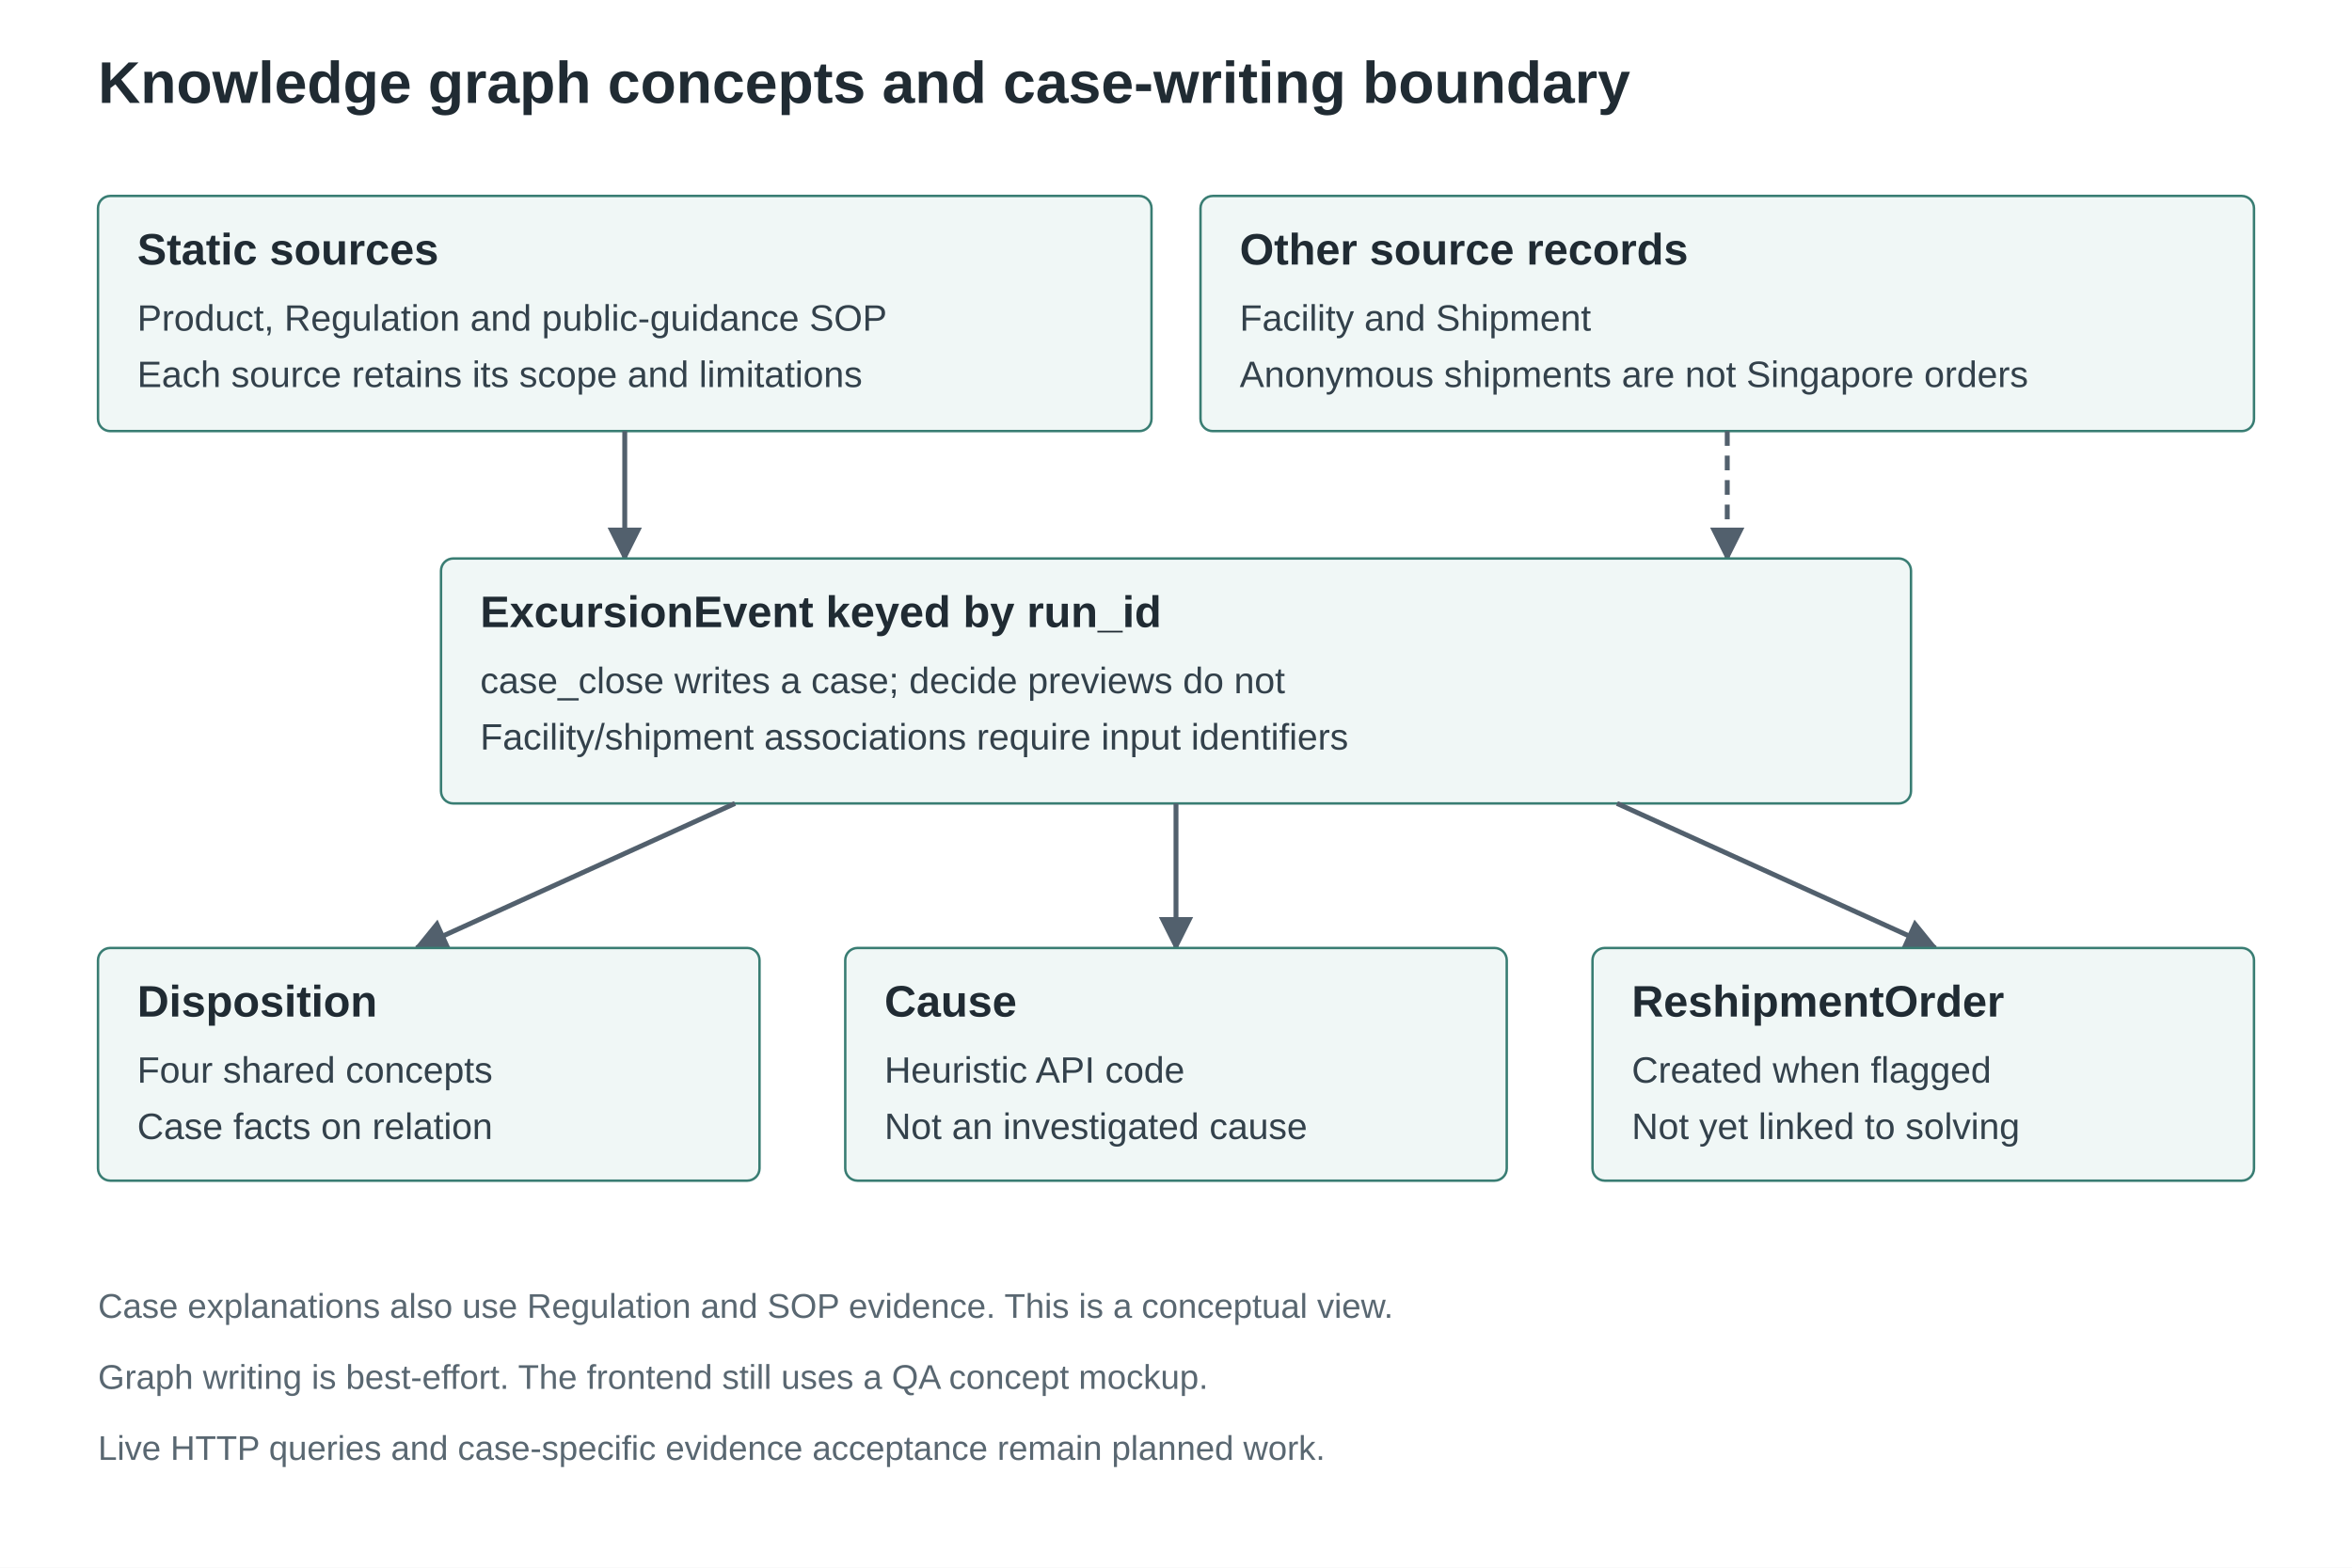
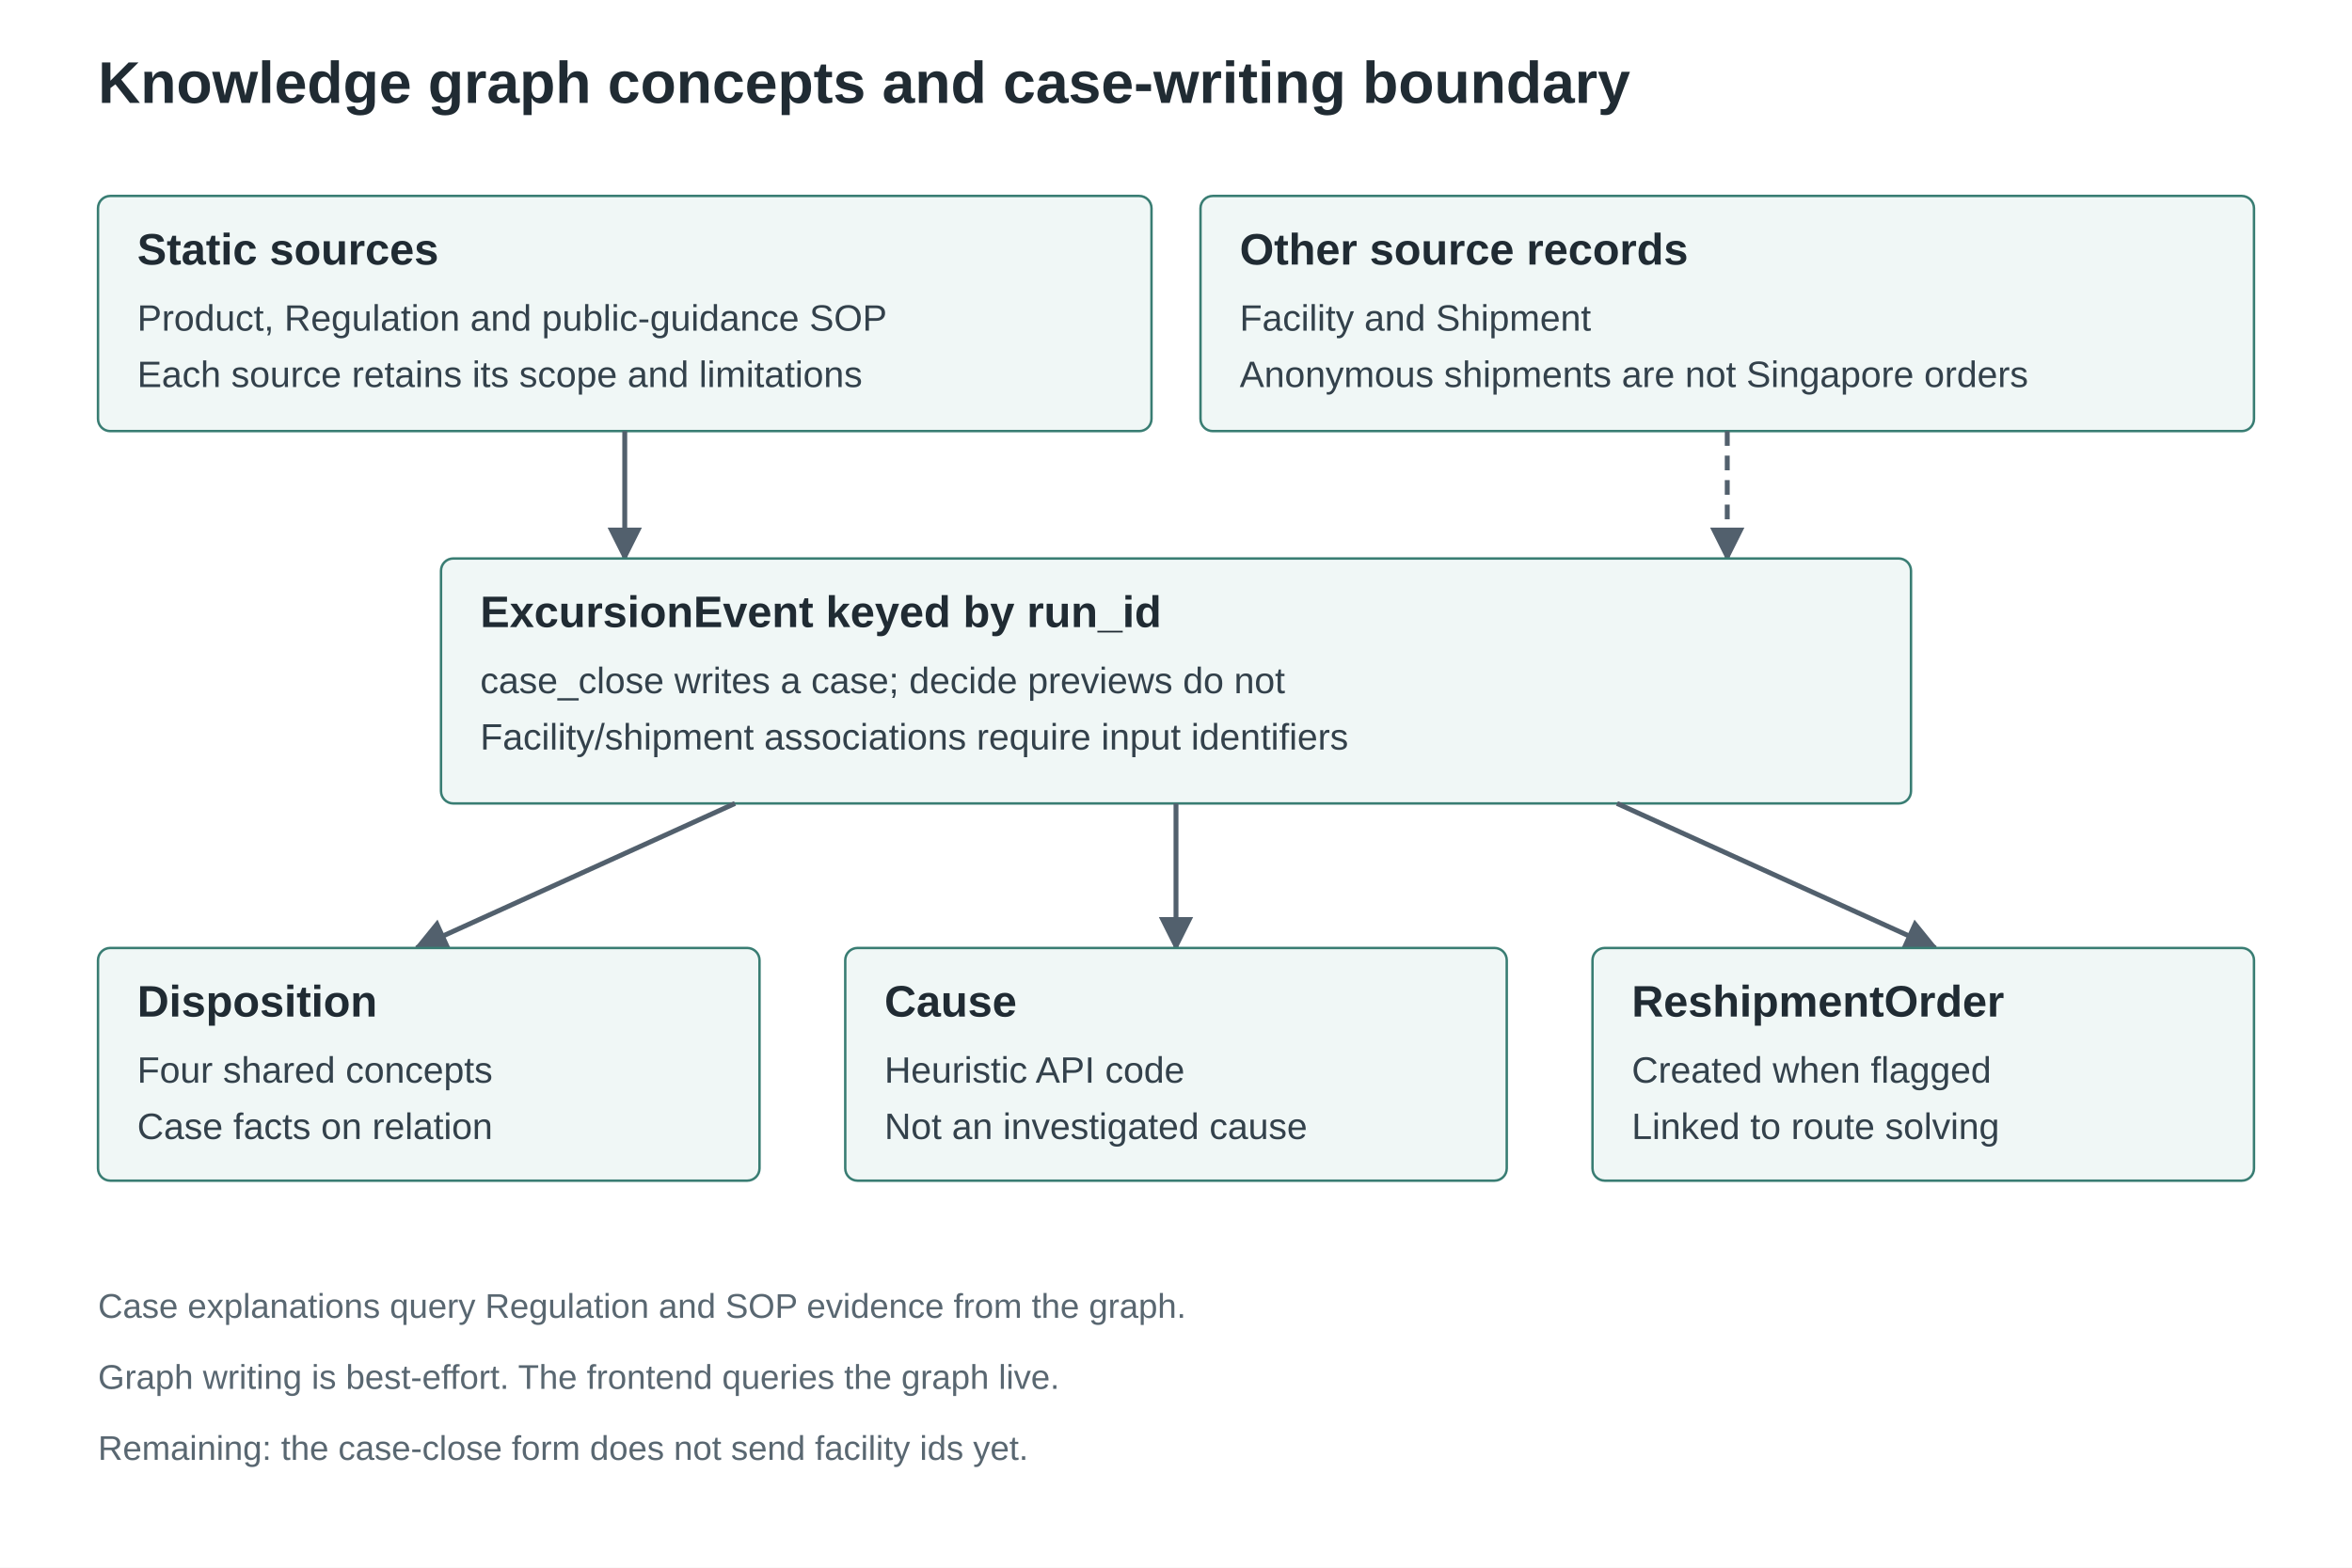
<svg xmlns="http://www.w3.org/2000/svg" viewBox="0 0 960 640" font-family="Arial, Helvetica, sans-serif" role="img" aria-label="Knowledge graph concepts and case-writing boundary">
  <rect width="960" height="640" fill="#ffffff" />
  <defs>
    <marker id="arrow" viewBox="0 0 10 10" refX="9" refY="5" markerWidth="7" markerHeight="7" orient="auto-start-reverse">
      <path d="M0,0 L10,5 L0,10 z" fill="#52606d" />
    </marker>
  </defs>
  <text x="40" y="42" font-size="24" font-weight="700" fill="#202b33">Knowledge graph concepts and case-writing boundary</text>
  <rect x="40" y="80" width="430" height="96" rx="5" fill="#f0f7f6" stroke="#397d73" />
  <text x="56" y="108" font-size="18" fill="#202b33" font-weight="700">Static sources</text>
  <text x="56" y="135" font-size="15" fill="#33414b">Product, Regulation and public-guidance SOP</text>
  <text x="56" y="158" font-size="15" fill="#33414b">Each source retains its scope and limitations</text>
  <rect x="490" y="80" width="430" height="96" rx="5" fill="#f0f7f6" stroke="#397d73" />
  <text x="506" y="108" font-size="18" fill="#202b33" font-weight="700">Other source records</text>
  <text x="506" y="135" font-size="15" fill="#33414b">Facility and Shipment</text>
  <text x="506" y="158" font-size="15" fill="#33414b">Anonymous shipments are not Singapore orders</text>
  <line x1="255" y1="176" x2="255" y2="228" stroke="#52606d" stroke-width="2" marker-end="url(#arrow)" />
  <line x1="705" y1="176" x2="705" y2="228" stroke="#52606d" stroke-width="2" stroke-dasharray="6 4" marker-end="url(#arrow)" />
  <rect x="180" y="228" width="600" height="100" rx="5" fill="#f0f7f6" stroke="#397d73" />
  <text x="196" y="256" font-size="18" fill="#202b33" font-weight="700">ExcursionEvent keyed by run_id</text>
  <text x="196" y="283" font-size="15" fill="#33414b">case_close writes a case; decide previews do not</text>
  <text x="196" y="306" font-size="15" fill="#33414b">Facility/shipment associations require input identifiers</text>
  <line x1="300" y1="328" x2="170" y2="387" stroke="#52606d" stroke-width="2" marker-end="url(#arrow)" />
  <line x1="480" y1="328" x2="480" y2="387" stroke="#52606d" stroke-width="2" marker-end="url(#arrow)" />
  <line x1="660" y1="328" x2="790" y2="387" stroke="#52606d" stroke-width="2" marker-end="url(#arrow)" />
  <rect x="40" y="387" width="270" height="95" rx="5" fill="#f0f7f6" stroke="#397d73" />
  <text x="56" y="415" font-size="18" fill="#202b33" font-weight="700">Disposition</text>
  <text x="56" y="442" font-size="15" fill="#33414b">Four shared concepts</text>
  <text x="56" y="465" font-size="15" fill="#33414b">Case facts on relation</text>
  <rect x="345" y="387" width="270" height="95" rx="5" fill="#f0f7f6" stroke="#397d73" />
  <text x="361" y="415" font-size="18" fill="#202b33" font-weight="700">Cause</text>
  <text x="361" y="442" font-size="15" fill="#33414b">Heuristic API code</text>
  <text x="361" y="465" font-size="15" fill="#33414b">Not an investigated cause</text>
  <rect x="650" y="387" width="270" height="95" rx="5" fill="#f0f7f6" stroke="#397d73" />
  <text x="666" y="415" font-size="18" fill="#202b33" font-weight="700">ReshipmentOrder</text>
  <text x="666" y="442" font-size="15" fill="#33414b">Created when flagged</text>
-   <text x="666" y="465" font-size="15" fill="#33414b">Not yet linked to solving</text>
-   <text x="40" y="538" font-size="14" fill="#596771">Case explanations also use Regulation and SOP evidence. This is a conceptual view.</text>
-   <text x="40" y="567" font-size="14" fill="#596771">Graph writing is best-effort. The frontend still uses a QA concept mockup.</text>
-   <text x="40" y="596" font-size="14" fill="#596771">Live HTTP queries and case-specific evidence acceptance remain planned work.</text>
+   <text x="666" y="465" font-size="15" fill="#33414b">Linked to route solving</text>
+   <text x="40" y="538" font-size="14" fill="#596771">Case explanations query Regulation and SOP evidence from the graph.</text>
+   <text x="40" y="567" font-size="14" fill="#596771">Graph writing is best-effort. The frontend queries the graph live.</text>
+   <text x="40" y="596" font-size="14" fill="#596771">Remaining: the case-close form does not send facility ids yet.</text>
</svg>
